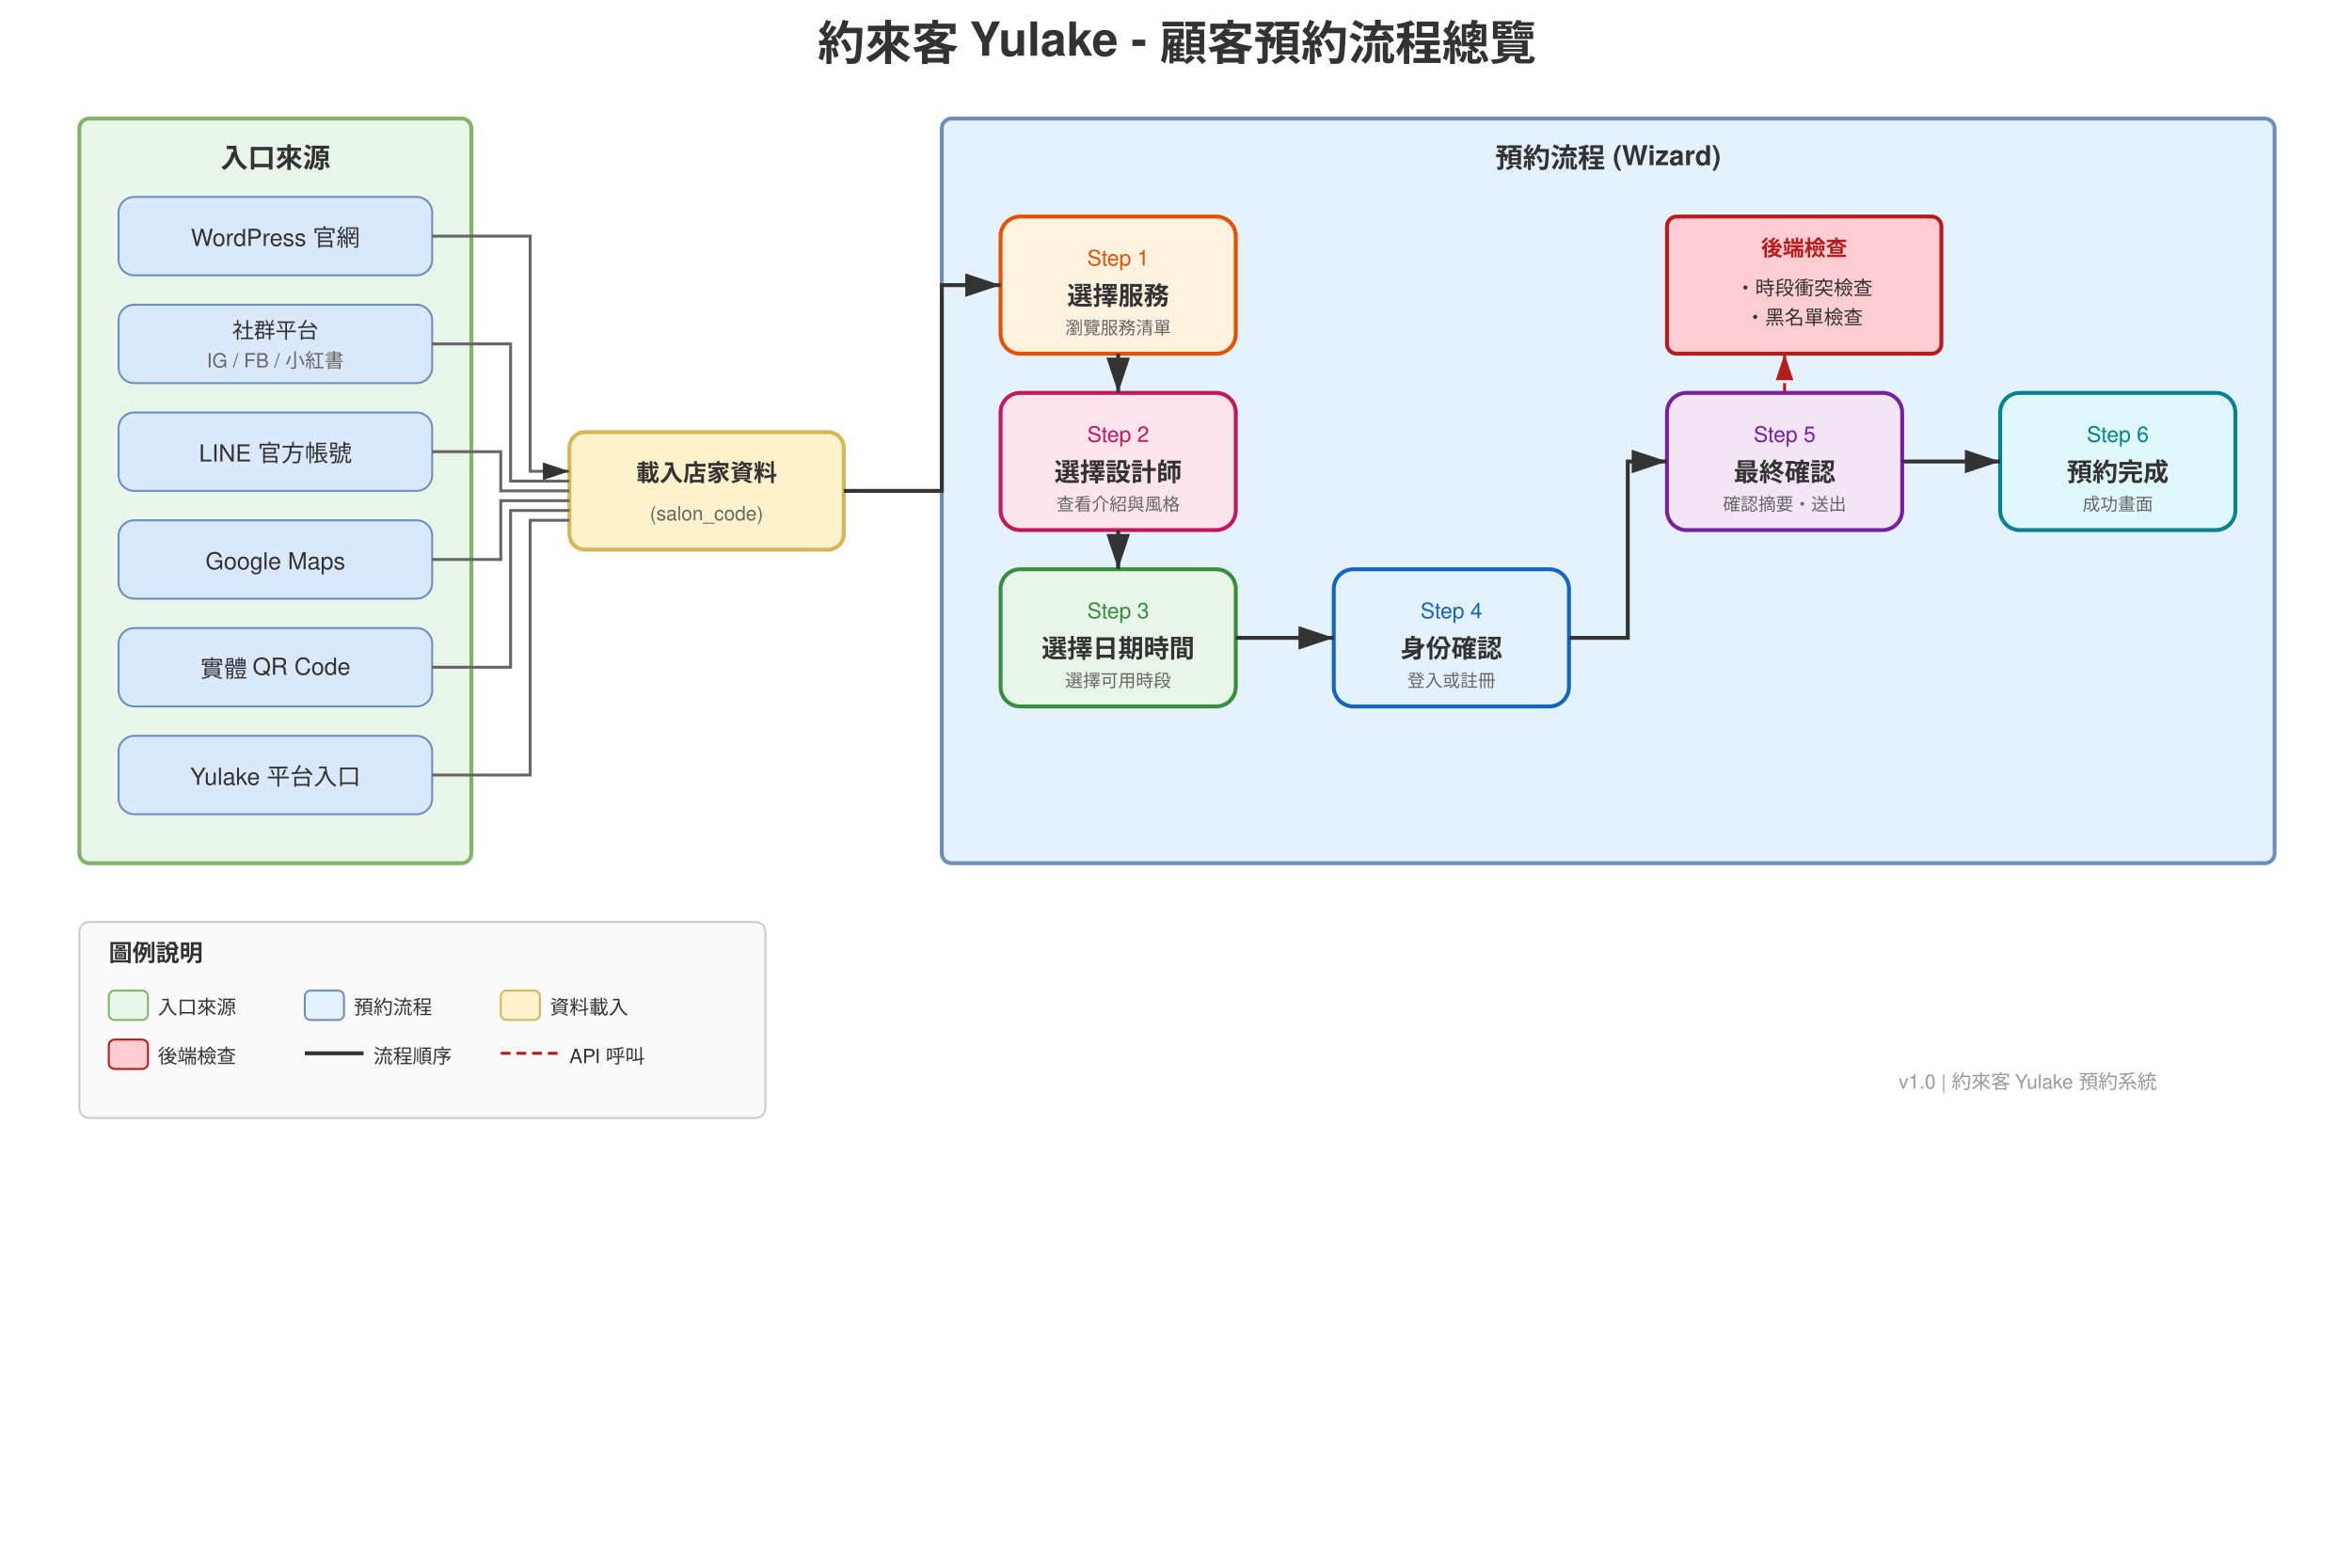
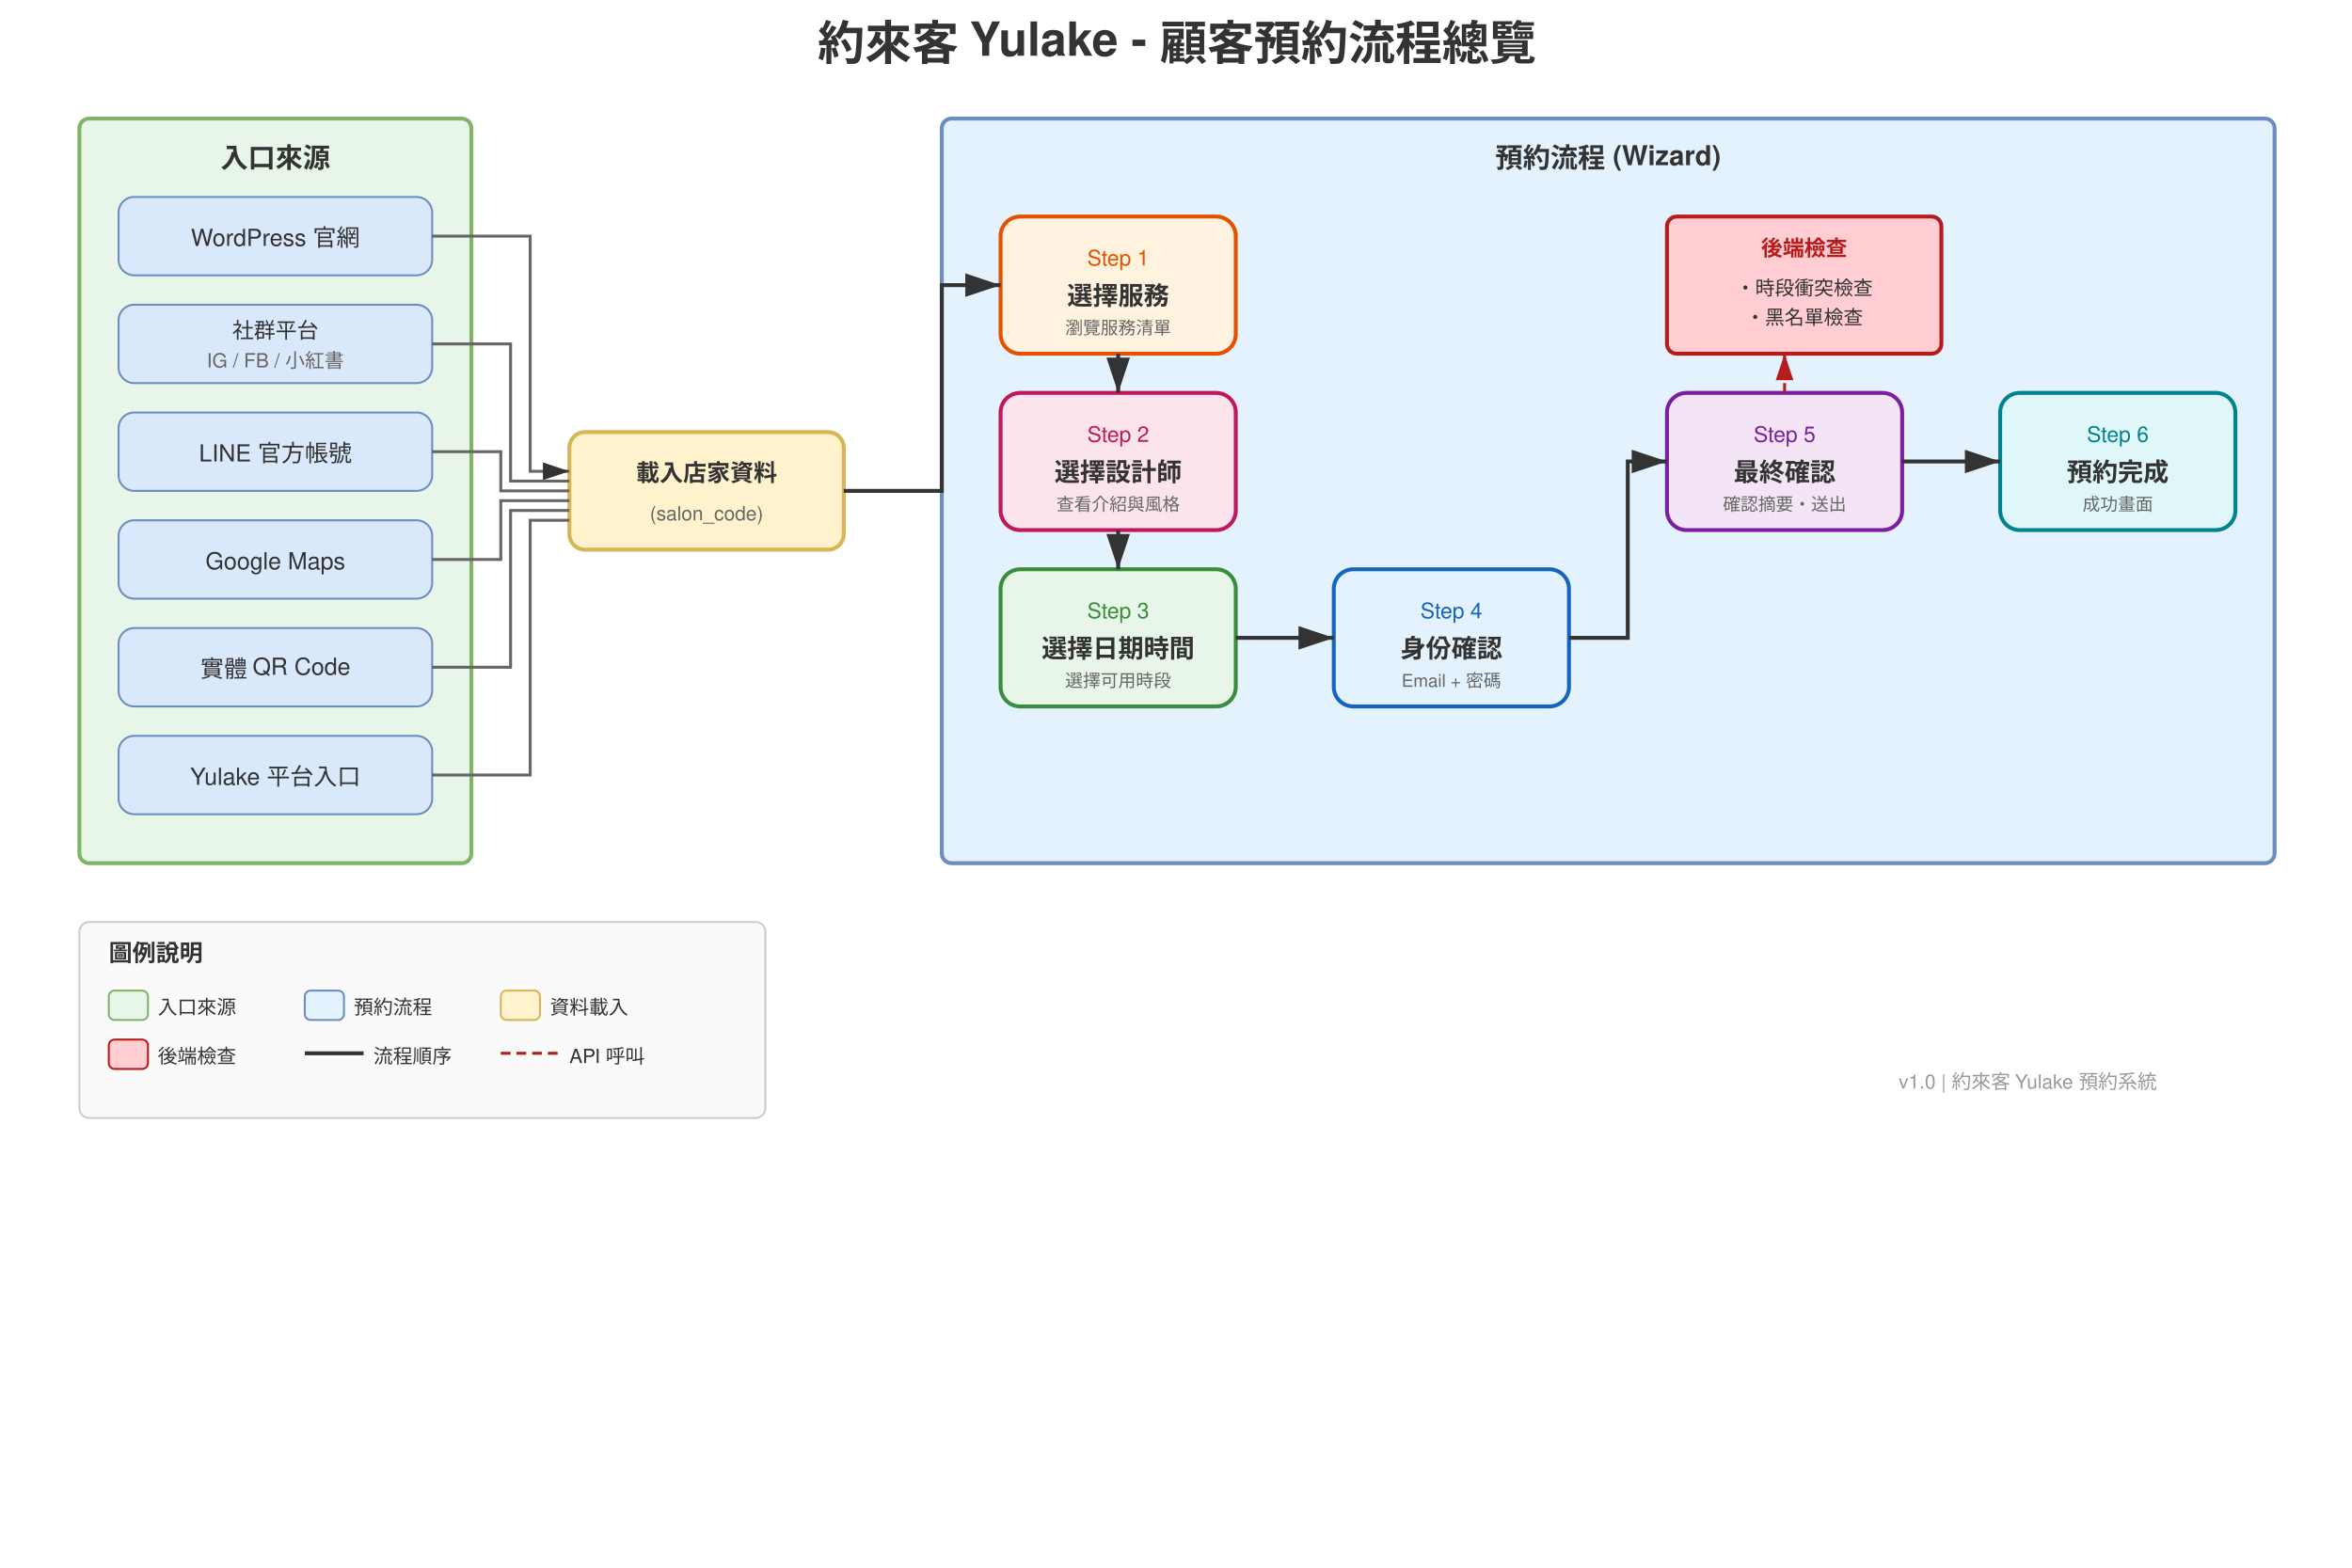
<svg xmlns="http://www.w3.org/2000/svg" version="1.1" width="1200px" height="800px" viewBox="-0.5 -0.5 1200 800" content="&lt;mxfile host=&quot;app.diagrams.net&quot;&gt;&lt;diagram name=&quot;預約總覽流程&quot; id=&quot;booking-overview&quot;&gt;&lt;mxGraphModel dx=&quot;1200&quot; dy=&quot;800&quot; grid=&quot;1&quot; gridSize=&quot;10&quot; guides=&quot;1&quot; tooltips=&quot;1&quot; connect=&quot;1&quot; arrows=&quot;1&quot; fold=&quot;1&quot; page=&quot;1&quot; pageScale=&quot;1&quot; pageWidth=&quot;1200&quot; pageHeight=&quot;800&quot; math=&quot;0&quot; shadow=&quot;0&quot;&gt;&lt;root&gt;&lt;mxCell id=&quot;0&quot;/&gt;&lt;mxCell id=&quot;1&quot; parent=&quot;0&quot;/&gt;&lt;mxCell id=&quot;entry-group&quot; value=&quot;入口來源&quot; style=&quot;swimlane;horizontal=0;startSize=30;fillColor=#e8f5e9;strokeColor=#82b366;fontStyle=1;fontSize=14;&quot; vertex=&quot;1&quot; parent=&quot;1&quot;&gt;&lt;mxGeometry x=&quot;40&quot; y=&quot;40&quot; width=&quot;200&quot; height=&quot;400&quot; as=&quot;geometry&quot;/&gt;&lt;/mxCell&gt;&lt;mxCell id=&quot;wp&quot; value=&quot;WordPress 官網&quot; style=&quot;rounded=1;whiteSpace=wrap;html=1;fillColor=#dae8fc;strokeColor=#6c8ebf;&quot; vertex=&quot;1&quot; parent=&quot;entry-group&quot;&gt;&lt;mxGeometry x=&quot;50&quot; y=&quot;20&quot; width=&quot;120&quot; height=&quot;40&quot; as=&quot;geometry&quot;/&gt;&lt;/mxCell&gt;&lt;mxCell id=&quot;social&quot; value=&quot;社群平台&amp;lt;br&amp;gt;IG/FB/小紅書&quot; style=&quot;rounded=1;whiteSpace=wrap;html=1;fillColor=#dae8fc;strokeColor=#6c8ebf;&quot; vertex=&quot;1&quot; parent=&quot;entry-group&quot;&gt;&lt;mxGeometry x=&quot;50&quot; y=&quot;80&quot; width=&quot;120&quot; height=&quot;40&quot; as=&quot;geometry&quot;/&gt;&lt;/mxCell&gt;&lt;mxCell id=&quot;line&quot; value=&quot;LINE 官方帳號&quot; style=&quot;rounded=1;whiteSpace=wrap;html=1;fillColor=#dae8fc;strokeColor=#6c8ebf;&quot; vertex=&quot;1&quot; parent=&quot;entry-group&quot;&gt;&lt;mxGeometry x=&quot;50&quot; y=&quot;140&quot; width=&quot;120&quot; height=&quot;40&quot; as=&quot;geometry&quot;/&gt;&lt;/mxCell&gt;&lt;mxCell id=&quot;google&quot; value=&quot;Google Maps&quot; style=&quot;rounded=1;whiteSpace=wrap;html=1;fillColor=#dae8fc;strokeColor=#6c8ebf;&quot; vertex=&quot;1&quot; parent=&quot;entry-group&quot;&gt;&lt;mxGeometry x=&quot;50&quot; y=&quot;200&quot; width=&quot;120&quot; height=&quot;40&quot; as=&quot;geometry&quot;/&gt;&lt;/mxCell&gt;&lt;mxCell id=&quot;qr&quot; value=&quot;實體 QR Code&quot; style=&quot;rounded=1;whiteSpace=wrap;html=1;fillColor=#dae8fc;strokeColor=#6c8ebf;&quot; vertex=&quot;1&quot; parent=&quot;entry-group&quot;&gt;&lt;mxGeometry x=&quot;50&quot; y=&quot;260&quot; width=&quot;120&quot; height=&quot;40&quot; as=&quot;geometry&quot;/&gt;&lt;/mxCell&gt;&lt;mxCell id=&quot;platform&quot; value=&quot;Yulake 平台入口&quot; style=&quot;rounded=1;whiteSpace=wrap;html=1;fillColor=#dae8fc;strokeColor=#6c8ebf;&quot; vertex=&quot;1&quot; parent=&quot;entry-group&quot;&gt;&lt;mxGeometry x=&quot;50&quot; y=&quot;320&quot; width=&quot;120&quot; height=&quot;40&quot; as=&quot;geometry&quot;/&gt;&lt;/mxCell&gt;&lt;mxCell id=&quot;load&quot; value=&quot;載入店家資料&amp;lt;br&amp;gt;(salon_code)&quot; style=&quot;rounded=1;whiteSpace=wrap;html=1;fillColor=#fff2cc;strokeColor=#d6b656;fontStyle=1;&quot; vertex=&quot;1&quot; parent=&quot;1&quot;&gt;&lt;mxGeometry x=&quot;300&quot; y=&quot;200&quot; width=&quot;120&quot; height=&quot;60&quot; as=&quot;geometry&quot;/&gt;&lt;/mxCell&gt;&lt;mxCell id=&quot;booking-group&quot; value=&quot;預約流程&quot; style=&quot;swimlane;horizontal=0;startSize=30;fillColor=#e3f2fd;strokeColor=#6c8ebf;fontStyle=1;fontSize=14;&quot; vertex=&quot;1&quot; parent=&quot;1&quot;&gt;&lt;mxGeometry x=&quot;480&quot; y=&quot;40&quot; width=&quot;680&quot; height=&quot;400&quot; as=&quot;geometry&quot;/&gt;&lt;/mxCell&gt;&lt;mxCell id=&quot;step1&quot; value=&quot;Step 1&amp;lt;br&amp;gt;&amp;lt;b&amp;gt;選擇服務&amp;lt;/b&amp;gt;&quot; style=&quot;rounded=1;whiteSpace=wrap;html=1;fillColor=#fff3e0;strokeColor=#e65100;fontSize=12;&quot; vertex=&quot;1&quot; parent=&quot;booking-group&quot;&gt;&lt;mxGeometry x=&quot;50&quot; y=&quot;40&quot; width=&quot;100&quot; height=&quot;60&quot; as=&quot;geometry&quot;/&gt;&lt;/mxCell&gt;&lt;mxCell id=&quot;step2&quot; value=&quot;Step 2&amp;lt;br&amp;gt;&amp;lt;b&amp;gt;選擇設計師&amp;lt;/b&amp;gt;&quot; style=&quot;rounded=1;whiteSpace=wrap;html=1;fillColor=#fce4ec;strokeColor=#c2185b;fontSize=12;&quot; vertex=&quot;1&quot; parent=&quot;booking-group&quot;&gt;&lt;mxGeometry x=&quot;50&quot; y=&quot;130&quot; width=&quot;100&quot; height=&quot;60&quot; as=&quot;geometry&quot;/&gt;&lt;/mxCell&gt;&lt;mxCell id=&quot;step3&quot; value=&quot;Step 3&amp;lt;br&amp;gt;&amp;lt;b&amp;gt;選擇日期時間&amp;lt;/b&amp;gt;&quot; style=&quot;rounded=1;whiteSpace=wrap;html=1;fillColor=#e8f5e9;strokeColor=#388e3c;fontSize=12;&quot; vertex=&quot;1&quot; parent=&quot;booking-group&quot;&gt;&lt;mxGeometry x=&quot;50&quot; y=&quot;220&quot; width=&quot;100&quot; height=&quot;60&quot; as=&quot;geometry&quot;/&gt;&lt;/mxCell&gt;&lt;mxCell id=&quot;step4&quot; value=&quot;Step 4&amp;lt;br&amp;gt;&amp;lt;b&amp;gt;身份確認&amp;lt;/b&amp;gt;&quot; style=&quot;rounded=1;whiteSpace=wrap;html=1;fillColor=#e3f2fd;strokeColor=#1565c0;fontSize=12;&quot; vertex=&quot;1&quot; parent=&quot;booking-group&quot;&gt;&lt;mxGeometry x=&quot;50&quot; y=&quot;310&quot; width=&quot;100&quot; height=&quot;60&quot; as=&quot;geometry&quot;/&gt;&lt;/mxCell&gt;&lt;mxCell id=&quot;step5&quot; value=&quot;Step 5&amp;lt;br&amp;gt;&amp;lt;b&amp;gt;最終確認&amp;lt;/b&amp;gt;&quot; style=&quot;rounded=1;whiteSpace=wrap;html=1;fillColor=#f3e5f5;strokeColor=#7b1fa2;fontSize=12;&quot; vertex=&quot;1&quot; parent=&quot;booking-group&quot;&gt;&lt;mxGeometry x=&quot;200&quot; y=&quot;175&quot; width=&quot;100&quot; height=&quot;60&quot; as=&quot;geometry&quot;/&gt;&lt;/mxCell&gt;&lt;mxCell id=&quot;step6&quot; value=&quot;Step 6&amp;lt;br&amp;gt;&amp;lt;b&amp;gt;預約完成&amp;lt;/b&amp;gt;&quot; style=&quot;rounded=1;whiteSpace=wrap;html=1;fillColor=#e0f7fa;strokeColor=#00838f;fontSize=12;&quot; vertex=&quot;1&quot; parent=&quot;booking-group&quot;&gt;&lt;mxGeometry x=&quot;350&quot; y=&quot;175&quot; width=&quot;100&quot; height=&quot;60&quot; as=&quot;geometry&quot;/&gt;&lt;/mxCell&gt;&lt;mxCell id=&quot;detail1&quot; value=&quot;瀏覽服務清單&amp;lt;br&amp;gt;點選服務卡片&quot; style=&quot;text;html=1;strokeColor=none;fillColor=none;align=left;verticalAlign=middle;whiteSpace=wrap;fontSize=10;fontColor=#666666;&quot; vertex=&quot;1&quot; parent=&quot;booking-group&quot;&gt;&lt;mxGeometry x=&quot;160&quot; y=&quot;45&quot; width=&quot;100&quot; height=&quot;50&quot; as=&quot;geometry&quot;/&gt;&lt;/mxCell&gt;&lt;mxCell id=&quot;detail2&quot; value=&quot;選擇設計師&amp;lt;br&amp;gt;查看介紹與風格&quot; style=&quot;text;html=1;strokeColor=none;fillColor=none;align=left;verticalAlign=middle;whiteSpace=wrap;fontSize=10;fontColor=#666666;&quot; vertex=&quot;1&quot; parent=&quot;booking-group&quot;&gt;&lt;mxGeometry x=&quot;160&quot; y=&quot;135&quot; width=&quot;100&quot; height=&quot;50&quot; as=&quot;geometry&quot;/&gt;&lt;/mxCell&gt;&lt;mxCell id=&quot;detail3&quot; value=&quot;選擇日期&amp;lt;br&amp;gt;選擇可用時段&quot; style=&quot;text;html=1;strokeColor=none;fillColor=none;align=left;verticalAlign=middle;whiteSpace=wrap;fontSize=10;fontColor=#666666;&quot; vertex=&quot;1&quot; parent=&quot;booking-group&quot;&gt;&lt;mxGeometry x=&quot;160&quot; y=&quot;225&quot; width=&quot;100&quot; height=&quot;50&quot; as=&quot;geometry&quot;/&gt;&lt;/mxCell&gt;&lt;mxCell id=&quot;detail4&quot; value=&quot;登入或註冊&amp;lt;br&amp;gt;手機+密碼&quot; style=&quot;text;html=1;strokeColor=none;fillColor=none;align=left;verticalAlign=middle;whiteSpace=wrap;fontSize=10;fontColor=#666666;&quot; vertex=&quot;1&quot; parent=&quot;booking-group&quot;&gt;&lt;mxGeometry x=&quot;160&quot; y=&quot;315&quot; width=&quot;100&quot; height=&quot;50&quot; as=&quot;geometry&quot;/&gt;&lt;/mxCell&gt;&lt;mxCell id=&quot;detail5&quot; value=&quot;確認摘要&amp;lt;br&amp;gt;輸入備註&amp;lt;br&amp;gt;送出預約&quot; style=&quot;text;html=1;strokeColor=none;fillColor=none;align=left;verticalAlign=middle;whiteSpace=wrap;fontSize=10;fontColor=#666666;&quot; vertex=&quot;1&quot; parent=&quot;booking-group&quot;&gt;&lt;mxGeometry x=&quot;310&quot; y=&quot;175&quot; width=&quot;80&quot; height=&quot;60&quot; as=&quot;geometry&quot;/&gt;&lt;/mxCell&gt;&lt;mxCell id=&quot;detail6&quot; value=&quot;成功畫面&amp;lt;br&amp;gt;查看預約&amp;lt;br&amp;gt;返回店家&quot; style=&quot;text;html=1;strokeColor=none;fillColor=none;align=left;verticalAlign=middle;whiteSpace=wrap;fontSize=10;fontColor=#666666;&quot; vertex=&quot;1&quot; parent=&quot;booking-group&quot;&gt;&lt;mxGeometry x=&quot;460&quot; y=&quot;175&quot; width=&quot;80&quot; height=&quot;60&quot; as=&quot;geometry&quot;/&gt;&lt;/mxCell&gt;&lt;mxCell id=&quot;backend&quot; value=&quot;後端檢查&amp;lt;br&amp;gt;・時段衝突&amp;lt;br&amp;gt;・黑名單&quot; style=&quot;rounded=0;whiteSpace=wrap;html=1;fillColor=#ffcdd2;strokeColor=#b71c1c;fontSize=10;&quot; vertex=&quot;1&quot; parent=&quot;booking-group&quot;&gt;&lt;mxGeometry x=&quot;550&quot; y=&quot;165&quot; width=&quot;100&quot; height=&quot;80&quot; as=&quot;geometry&quot;/&gt;&lt;/mxCell&gt;&lt;mxCell id=&quot;arrow-wp&quot; style=&quot;edgeStyle=orthogonalEdgeStyle;rounded=0;orthogonalLoop=1;jettySize=auto;html=1;strokeColor=#666666;&quot; edge=&quot;1&quot; parent=&quot;1&quot; source=&quot;wp&quot; target=&quot;load&quot;&gt;&lt;mxGeometry relative=&quot;1&quot; as=&quot;geometry&quot;/&gt;&lt;/mxCell&gt;&lt;mxCell id=&quot;arrow-social&quot; style=&quot;edgeStyle=orthogonalEdgeStyle;rounded=0;orthogonalLoop=1;jettySize=auto;html=1;strokeColor=#666666;&quot; edge=&quot;1&quot; parent=&quot;1&quot; source=&quot;social&quot; target=&quot;load&quot;&gt;&lt;mxGeometry relative=&quot;1&quot; as=&quot;geometry&quot;/&gt;&lt;/mxCell&gt;&lt;mxCell id=&quot;arrow-line&quot; style=&quot;edgeStyle=orthogonalEdgeStyle;rounded=0;orthogonalLoop=1;jettySize=auto;html=1;strokeColor=#666666;&quot; edge=&quot;1&quot; parent=&quot;1&quot; source=&quot;line&quot; target=&quot;load&quot;&gt;&lt;mxGeometry relative=&quot;1&quot; as=&quot;geometry&quot;/&gt;&lt;/mxCell&gt;&lt;mxCell id=&quot;arrow-google&quot; style=&quot;edgeStyle=orthogonalEdgeStyle;rounded=0;orthogonalLoop=1;jettySize=auto;html=1;strokeColor=#666666;&quot; edge=&quot;1&quot; parent=&quot;1&quot; source=&quot;google&quot; target=&quot;load&quot;&gt;&lt;mxGeometry relative=&quot;1&quot; as=&quot;geometry&quot;/&gt;&lt;/mxCell&gt;&lt;mxCell id=&quot;arrow-qr&quot; style=&quot;edgeStyle=orthogonalEdgeStyle;rounded=0;orthogonalLoop=1;jettySize=auto;html=1;strokeColor=#666666;&quot; edge=&quot;1&quot; parent=&quot;1&quot; source=&quot;qr&quot; target=&quot;load&quot;&gt;&lt;mxGeometry relative=&quot;1&quot; as=&quot;geometry&quot;/&gt;&lt;/mxCell&gt;&lt;mxCell id=&quot;arrow-platform&quot; style=&quot;edgeStyle=orthogonalEdgeStyle;rounded=0;orthogonalLoop=1;jettySize=auto;html=1;strokeColor=#666666;&quot; edge=&quot;1&quot; parent=&quot;1&quot; source=&quot;platform&quot; target=&quot;load&quot;&gt;&lt;mxGeometry relative=&quot;1&quot; as=&quot;geometry&quot;/&gt;&lt;/mxCell&gt;&lt;mxCell id=&quot;arrow-load-step1&quot; style=&quot;edgeStyle=orthogonalEdgeStyle;rounded=0;orthogonalLoop=1;jettySize=auto;html=1;strokeColor=#333333;strokeWidth=2;&quot; edge=&quot;1&quot; parent=&quot;1&quot; source=&quot;load&quot; target=&quot;step1&quot;&gt;&lt;mxGeometry relative=&quot;1&quot; as=&quot;geometry&quot;/&gt;&lt;/mxCell&gt;&lt;mxCell id=&quot;arrow-1-2&quot; style=&quot;edgeStyle=orthogonalEdgeStyle;rounded=0;orthogonalLoop=1;jettySize=auto;html=1;strokeColor=#333333;strokeWidth=2;&quot; edge=&quot;1&quot; parent=&quot;1&quot; source=&quot;step1&quot; target=&quot;step2&quot;&gt;&lt;mxGeometry relative=&quot;1&quot; as=&quot;geometry&quot;/&gt;&lt;/mxCell&gt;&lt;mxCell id=&quot;arrow-2-3&quot; style=&quot;edgeStyle=orthogonalEdgeStyle;rounded=0;orthogonalLoop=1;jettySize=auto;html=1;strokeColor=#333333;strokeWidth=2;&quot; edge=&quot;1&quot; parent=&quot;1&quot; source=&quot;step2&quot; target=&quot;step3&quot;&gt;&lt;mxGeometry relative=&quot;1&quot; as=&quot;geometry&quot;/&gt;&lt;/mxCell&gt;&lt;mxCell id=&quot;arrow-3-4&quot; style=&quot;edgeStyle=orthogonalEdgeStyle;rounded=0;orthogonalLoop=1;jettySize=auto;html=1;strokeColor=#333333;strokeWidth=2;&quot; edge=&quot;1&quot; parent=&quot;1&quot; source=&quot;step3&quot; target=&quot;step4&quot;&gt;&lt;mxGeometry relative=&quot;1&quot; as=&quot;geometry&quot;/&gt;&lt;/mxCell&gt;&lt;mxCell id=&quot;arrow-4-5&quot; style=&quot;edgeStyle=orthogonalEdgeStyle;rounded=0;orthogonalLoop=1;jettySize=auto;html=1;strokeColor=#333333;strokeWidth=2;&quot; edge=&quot;1&quot; parent=&quot;1&quot; source=&quot;step4&quot; target=&quot;step5&quot;&gt;&lt;mxGeometry relative=&quot;1&quot; as=&quot;geometry&quot;/&gt;&lt;/mxCell&gt;&lt;mxCell id=&quot;arrow-5-6&quot; style=&quot;edgeStyle=orthogonalEdgeStyle;rounded=0;orthogonalLoop=1;jettySize=auto;html=1;strokeColor=#333333;strokeWidth=2;&quot; edge=&quot;1&quot; parent=&quot;1&quot; source=&quot;step5&quot; target=&quot;step6&quot;&gt;&lt;mxGeometry relative=&quot;1&quot; as=&quot;geometry&quot;/&gt;&lt;/mxCell&gt;&lt;mxCell id=&quot;arrow-5-backend&quot; style=&quot;edgeStyle=orthogonalEdgeStyle;rounded=0;orthogonalLoop=1;jettySize=auto;html=1;strokeColor=#b71c1c;dashed=1;&quot; edge=&quot;1&quot; parent=&quot;1&quot; source=&quot;step5&quot; target=&quot;backend&quot;&gt;&lt;mxGeometry relative=&quot;1&quot; as=&quot;geometry&quot;/&gt;&lt;/mxCell&gt;&lt;mxCell id=&quot;title&quot; value=&quot;約來客 Yulake - 顧客預約流程總覽&quot; style=&quot;text;html=1;strokeColor=none;fillColor=none;align=center;verticalAlign=middle;whiteSpace=wrap;fontSize=20;fontStyle=1;fontColor=#333333;&quot; vertex=&quot;1&quot; parent=&quot;1&quot;&gt;&lt;mxGeometry x=&quot;400&quot; y=&quot;480&quot; width=&quot;400&quot; height=&quot;40&quot; as=&quot;geometry&quot;/&gt;&lt;/mxCell&gt;&lt;mxCell id=&quot;legend&quot; value=&quot;&quot; style=&quot;rounded=0;whiteSpace=wrap;html=1;fillColor=#f5f5f5;strokeColor=#cccccc;&quot; vertex=&quot;1&quot; parent=&quot;1&quot;&gt;&lt;mxGeometry x=&quot;40&quot; y=&quot;520&quot; width=&quot;300&quot; height=&quot;120&quot; as=&quot;geometry&quot;/&gt;&lt;/mxCell&gt;&lt;mxCell id=&quot;legend-title&quot; value=&quot;圖例說明&quot; style=&quot;text;html=1;strokeColor=none;fillColor=none;align=left;verticalAlign=middle;whiteSpace=wrap;fontSize=12;fontStyle=1;&quot; vertex=&quot;1&quot; parent=&quot;1&quot;&gt;&lt;mxGeometry x=&quot;50&quot; y=&quot;525&quot; width=&quot;80&quot; height=&quot;20&quot; as=&quot;geometry&quot;/&gt;&lt;/mxCell&gt;&lt;mxCell id=&quot;legend1&quot; value=&quot;&quot; style=&quot;rounded=1;whiteSpace=wrap;html=1;fillColor=#e8f5e9;strokeColor=#82b366;&quot; vertex=&quot;1&quot; parent=&quot;1&quot;&gt;&lt;mxGeometry x=&quot;50&quot; y=&quot;550&quot; width=&quot;20&quot; height=&quot;20&quot; as=&quot;geometry&quot;/&gt;&lt;/mxCell&gt;&lt;mxCell id=&quot;legend1-text&quot; value=&quot;入口來源&quot; style=&quot;text;html=1;strokeColor=none;fillColor=none;align=left;verticalAlign=middle;fontSize=10;&quot; vertex=&quot;1&quot; parent=&quot;1&quot;&gt;&lt;mxGeometry x=&quot;75&quot; y=&quot;550&quot; width=&quot;60&quot; height=&quot;20&quot; as=&quot;geometry&quot;/&gt;&lt;/mxCell&gt;&lt;mxCell id=&quot;legend2&quot; value=&quot;&quot; style=&quot;rounded=1;whiteSpace=wrap;html=1;fillColor=#e3f2fd;strokeColor=#6c8ebf;&quot; vertex=&quot;1&quot; parent=&quot;1&quot;&gt;&lt;mxGeometry x=&quot;150&quot; y=&quot;550&quot; width=&quot;20&quot; height=&quot;20&quot; as=&quot;geometry&quot;/&gt;&lt;/mxCell&gt;&lt;mxCell id=&quot;legend2-text&quot; value=&quot;預約流程&quot; style=&quot;text;html=1;strokeColor=none;fillColor=none;align=left;verticalAlign=middle;fontSize=10;&quot; vertex=&quot;1&quot; parent=&quot;1&quot;&gt;&lt;mxGeometry x=&quot;175&quot; y=&quot;550&quot; width=&quot;60&quot; height=&quot;20&quot; as=&quot;geometry&quot;/&gt;&lt;/mxCell&gt;&lt;mxCell id=&quot;legend3&quot; value=&quot;&quot; style=&quot;rounded=0;whiteSpace=wrap;html=1;fillColor=#ffcdd2;strokeColor=#b71c1c;&quot; vertex=&quot;1&quot; parent=&quot;1&quot;&gt;&lt;mxGeometry x=&quot;50&quot; y=&quot;580&quot; width=&quot;20&quot; height=&quot;20&quot; as=&quot;geometry&quot;/&gt;&lt;/mxCell&gt;&lt;mxCell id=&quot;legend3-text&quot; value=&quot;後端檢查&quot; style=&quot;text;html=1;strokeColor=none;fillColor=none;align=left;verticalAlign=middle;fontSize=10;&quot; vertex=&quot;1&quot; parent=&quot;1&quot;&gt;&lt;mxGeometry x=&quot;75&quot; y=&quot;580&quot; width=&quot;60&quot; height=&quot;20&quot; as=&quot;geometry&quot;/&gt;&lt;/mxCell&gt;&lt;mxCell id=&quot;legend4&quot; value=&quot;&quot; style=&quot;rounded=1;whiteSpace=wrap;html=1;fillColor=#fff2cc;strokeColor=#d6b656;&quot; vertex=&quot;1&quot; parent=&quot;1&quot;&gt;&lt;mxGeometry x=&quot;150&quot; y=&quot;580&quot; width=&quot;20&quot; height=&quot;20&quot; as=&quot;geometry&quot;/&gt;&lt;/mxCell&gt;&lt;mxCell id=&quot;legend4-text&quot; value=&quot;資料載入&quot; style=&quot;text;html=1;strokeColor=none;fillColor=none;align=left;verticalAlign=middle;fontSize=10;&quot; vertex=&quot;1&quot; parent=&quot;1&quot;&gt;&lt;mxGeometry x=&quot;175&quot; y=&quot;580&quot; width=&quot;60&quot; height=&quot;20&quot; as=&quot;geometry&quot;/&gt;&lt;/mxCell&gt;&lt;mxCell id=&quot;version&quot; value=&quot;v1.0 | 約來客 Yulake 預約系統&quot; style=&quot;text;html=1;strokeColor=none;fillColor=none;align=right;verticalAlign=middle;whiteSpace=wrap;fontSize=10;fontColor=#999999;&quot; vertex=&quot;1&quot; parent=&quot;1&quot;&gt;&lt;mxGeometry x=&quot;900&quot; y=&quot;520&quot; width=&quot;200&quot; height=&quot;20&quot; as=&quot;geometry&quot;/&gt;&lt;/mxCell&gt;&lt;/root&gt;&lt;/mxGraphModel&gt;&lt;/diagram&gt;&lt;/mxfile&gt;">
  <defs />
  <g>
    <text x="600" y="30" fill="#333333" font-family="Helvetica" font-size="24" font-weight="bold" text-anchor="middle">約來客 Yulake - 顧客預約流程總覽</text>
    <rect x="40" y="60" width="200" height="380" fill="#e8f5e9" stroke="#82b366" stroke-width="2" rx="5" />
    <text x="140" y="85" fill="#333" font-family="Helvetica" font-size="14" font-weight="bold" text-anchor="middle">入口來源</text>
    <rect x="60" y="100" width="160" height="40" fill="#dae8fc" stroke="#6c8ebf" stroke-width="1" rx="8" />
    <text x="140" y="125" fill="#333" font-family="Helvetica" font-size="12" text-anchor="middle">WordPress 官網</text>
    <rect x="60" y="155" width="160" height="40" fill="#dae8fc" stroke="#6c8ebf" stroke-width="1" rx="8" />
    <text x="140" y="172" fill="#333" font-family="Helvetica" font-size="11" text-anchor="middle">社群平台</text>
    <text x="140" y="187" fill="#666" font-family="Helvetica" font-size="10" text-anchor="middle">IG / FB / 小紅書</text>
    <rect x="60" y="210" width="160" height="40" fill="#dae8fc" stroke="#6c8ebf" stroke-width="1" rx="8" />
    <text x="140" y="235" fill="#333" font-family="Helvetica" font-size="12" text-anchor="middle">LINE 官方帳號</text>
    <rect x="60" y="265" width="160" height="40" fill="#dae8fc" stroke="#6c8ebf" stroke-width="1" rx="8" />
    <text x="140" y="290" fill="#333" font-family="Helvetica" font-size="12" text-anchor="middle">Google Maps</text>
    <rect x="60" y="320" width="160" height="40" fill="#dae8fc" stroke="#6c8ebf" stroke-width="1" rx="8" />
    <text x="140" y="345" fill="#333" font-family="Helvetica" font-size="12" text-anchor="middle">實體 QR Code</text>
    <rect x="60" y="375" width="160" height="40" fill="#dae8fc" stroke="#6c8ebf" stroke-width="1" rx="8" />
    <text x="140" y="400" fill="#333" font-family="Helvetica" font-size="12" text-anchor="middle">Yulake 平台入口</text>
    <rect x="290" y="220" width="140" height="60" fill="#fff2cc" stroke="#d6b656" stroke-width="2" rx="8" />
    <text x="360" y="245" fill="#333" font-family="Helvetica" font-size="12" font-weight="bold" text-anchor="middle">載入店家資料</text>
    <text x="360" y="265" fill="#666" font-family="Helvetica" font-size="10" text-anchor="middle">(salon_code)</text>
    <path d="M220 120 L270 120 L270 240 L290 240" fill="none" stroke="#666" stroke-width="1.5" marker-end="url(#arrow)" />
    <path d="M220 175 L260 175 L260 245 L290 245" fill="none" stroke="#666" stroke-width="1.5" />
    <path d="M220 230 L255 230 L255 250 L290 250" fill="none" stroke="#666" stroke-width="1.5" />
    <path d="M220 285 L255 285 L255 255 L290 255" fill="none" stroke="#666" stroke-width="1.5" />
    <path d="M220 340 L260 340 L260 260 L290 260" fill="none" stroke="#666" stroke-width="1.5" />
    <path d="M220 395 L270 395 L270 265 L290 265" fill="none" stroke="#666" stroke-width="1.5" />
    <rect x="480" y="60" width="680" height="380" fill="#e3f2fd" stroke="#6c8ebf" stroke-width="2" rx="5" />
    <text x="820" y="85" fill="#333" font-family="Helvetica" font-size="14" font-weight="bold" text-anchor="middle">預約流程 (Wizard)</text>
    <rect x="510" y="110" width="120" height="70" fill="#fff3e0" stroke="#e65100" stroke-width="2" rx="10" />
    <text x="570" y="135" fill="#e65100" font-family="Helvetica" font-size="11" text-anchor="middle">Step 1</text>
    <text x="570" y="155" fill="#333" font-family="Helvetica" font-size="13" font-weight="bold" text-anchor="middle">選擇服務</text>
    <text x="570" y="170" fill="#666" font-family="Helvetica" font-size="9" text-anchor="middle">瀏覽服務清單</text>
    <rect x="510" y="200" width="120" height="70" fill="#fce4ec" stroke="#c2185b" stroke-width="2" rx="10" />
    <text x="570" y="225" fill="#c2185b" font-family="Helvetica" font-size="11" text-anchor="middle">Step 2</text>
    <text x="570" y="245" fill="#333" font-family="Helvetica" font-size="13" font-weight="bold" text-anchor="middle">選擇設計師</text>
    <text x="570" y="260" fill="#666" font-family="Helvetica" font-size="9" text-anchor="middle">查看介紹與風格</text>
    <rect x="510" y="290" width="120" height="70" fill="#e8f5e9" stroke="#388e3c" stroke-width="2" rx="10" />
    <text x="570" y="315" fill="#388e3c" font-family="Helvetica" font-size="11" text-anchor="middle">Step 3</text>
    <text x="570" y="335" fill="#333" font-family="Helvetica" font-size="13" font-weight="bold" text-anchor="middle">選擇日期時間</text>
    <text x="570" y="350" fill="#666" font-family="Helvetica" font-size="9" text-anchor="middle">選擇可用時段</text>
    <rect x="680" y="290" width="120" height="70" fill="#e3f2fd" stroke="#1565c0" stroke-width="2" rx="10" />
    <text x="740" y="315" fill="#1565c0" font-family="Helvetica" font-size="11" text-anchor="middle">Step 4</text>
    <text x="740" y="335" fill="#333" font-family="Helvetica" font-size="13" font-weight="bold" text-anchor="middle">身份確認</text>
-     <text x="740" y="350" fill="#666" font-family="Helvetica" font-size="9" text-anchor="middle">登入或註冊</text>
+     <text x="740" y="350" fill="#666" font-family="Helvetica" font-size="9" text-anchor="middle">Email + 密碼</text>
    <rect x="850" y="200" width="120" height="70" fill="#f3e5f5" stroke="#7b1fa2" stroke-width="2" rx="10" />
    <text x="910" y="225" fill="#7b1fa2" font-family="Helvetica" font-size="11" text-anchor="middle">Step 5</text>
    <text x="910" y="245" fill="#333" font-family="Helvetica" font-size="13" font-weight="bold" text-anchor="middle">最終確認</text>
    <text x="910" y="260" fill="#666" font-family="Helvetica" font-size="9" text-anchor="middle">確認摘要・送出</text>
    <rect x="1020" y="200" width="120" height="70" fill="#e0f7fa" stroke="#00838f" stroke-width="2" rx="10" />
    <text x="1080" y="225" fill="#00838f" font-family="Helvetica" font-size="11" text-anchor="middle">Step 6</text>
    <text x="1080" y="245" fill="#333" font-family="Helvetica" font-size="13" font-weight="bold" text-anchor="middle">預約完成</text>
    <text x="1080" y="260" fill="#666" font-family="Helvetica" font-size="9" text-anchor="middle">成功畫面</text>
    <rect x="850" y="110" width="140" height="70" fill="#ffcdd2" stroke="#b71c1c" stroke-width="2" rx="5" />
    <text x="920" y="130" fill="#b71c1c" font-family="Helvetica" font-size="11" font-weight="bold" text-anchor="middle">後端檢查</text>
    <text x="920" y="150" fill="#333" font-family="Helvetica" font-size="10" text-anchor="middle">・時段衝突檢查</text>
    <text x="920" y="165" fill="#333" font-family="Helvetica" font-size="10" text-anchor="middle">・黑名單檢查</text>
    <defs>
      <marker id="arrow" markerWidth="10" markerHeight="10" refX="9" refY="3" orient="auto" markerUnits="strokeWidth">
        <path d="M0,0 L0,6 L9,3 z" fill="#333" />
      </marker>
      <marker id="arrow-red" markerWidth="10" markerHeight="10" refX="9" refY="3" orient="auto" markerUnits="strokeWidth">
        <path d="M0,0 L0,6 L9,3 z" fill="#b71c1c" />
      </marker>
    </defs>
    <path d="M430 250 L480 250 L480 145 L510 145" fill="none" stroke="#333" stroke-width="2" marker-end="url(#arrow)" />
    <path d="M570 180 L570 200" fill="none" stroke="#333" stroke-width="2" marker-end="url(#arrow)" />
    <path d="M570 270 L570 290" fill="none" stroke="#333" stroke-width="2" marker-end="url(#arrow)" />
    <path d="M630 325 L680 325" fill="none" stroke="#333" stroke-width="2" marker-end="url(#arrow)" />
    <path d="M800 325 L830 325 L830 235 L850 235" fill="none" stroke="#333" stroke-width="2" marker-end="url(#arrow)" />
    <path d="M910 200 L910 180" fill="none" stroke="#b71c1c" stroke-width="1.5" stroke-dasharray="5,3" marker-end="url(#arrow-red)" />
    <path d="M970 235 L1020 235" fill="none" stroke="#333" stroke-width="2" marker-end="url(#arrow)" />
    <rect x="40" y="470" width="350" height="100" fill="#fafafa" stroke="#ccc" stroke-width="1" rx="5" />
    <text x="55" y="490" fill="#333" font-family="Helvetica" font-size="12" font-weight="bold">圖例說明</text>
    <rect x="55" y="505" width="20" height="15" fill="#e8f5e9" stroke="#82b366" rx="3" />
    <text x="80" y="517" fill="#333" font-family="Helvetica" font-size="10">入口來源</text>
    <rect x="155" y="505" width="20" height="15" fill="#e3f2fd" stroke="#6c8ebf" rx="3" />
    <text x="180" y="517" fill="#333" font-family="Helvetica" font-size="10">預約流程</text>
    <rect x="255" y="505" width="20" height="15" fill="#fff2cc" stroke="#d6b656" rx="3" />
    <text x="280" y="517" fill="#333" font-family="Helvetica" font-size="10">資料載入</text>
    <rect x="55" y="530" width="20" height="15" fill="#ffcdd2" stroke="#b71c1c" rx="3" />
    <text x="80" y="542" fill="#333" font-family="Helvetica" font-size="10">後端檢查</text>
    <line x1="155" y1="537" x2="185" y2="537" stroke="#333" stroke-width="2" />
    <text x="190" y="542" fill="#333" font-family="Helvetica" font-size="10">流程順序</text>
    <line x1="255" y1="537" x2="285" y2="537" stroke="#b71c1c" stroke-width="1.5" stroke-dasharray="5,3" />
    <text x="290" y="542" fill="#333" font-family="Helvetica" font-size="10">API 呼叫</text>
    <text x="1100" y="555" fill="#999" font-family="Helvetica" font-size="10" text-anchor="end">v1.0 | 約來客 Yulake 預約系統</text>
  </g>
</svg>
